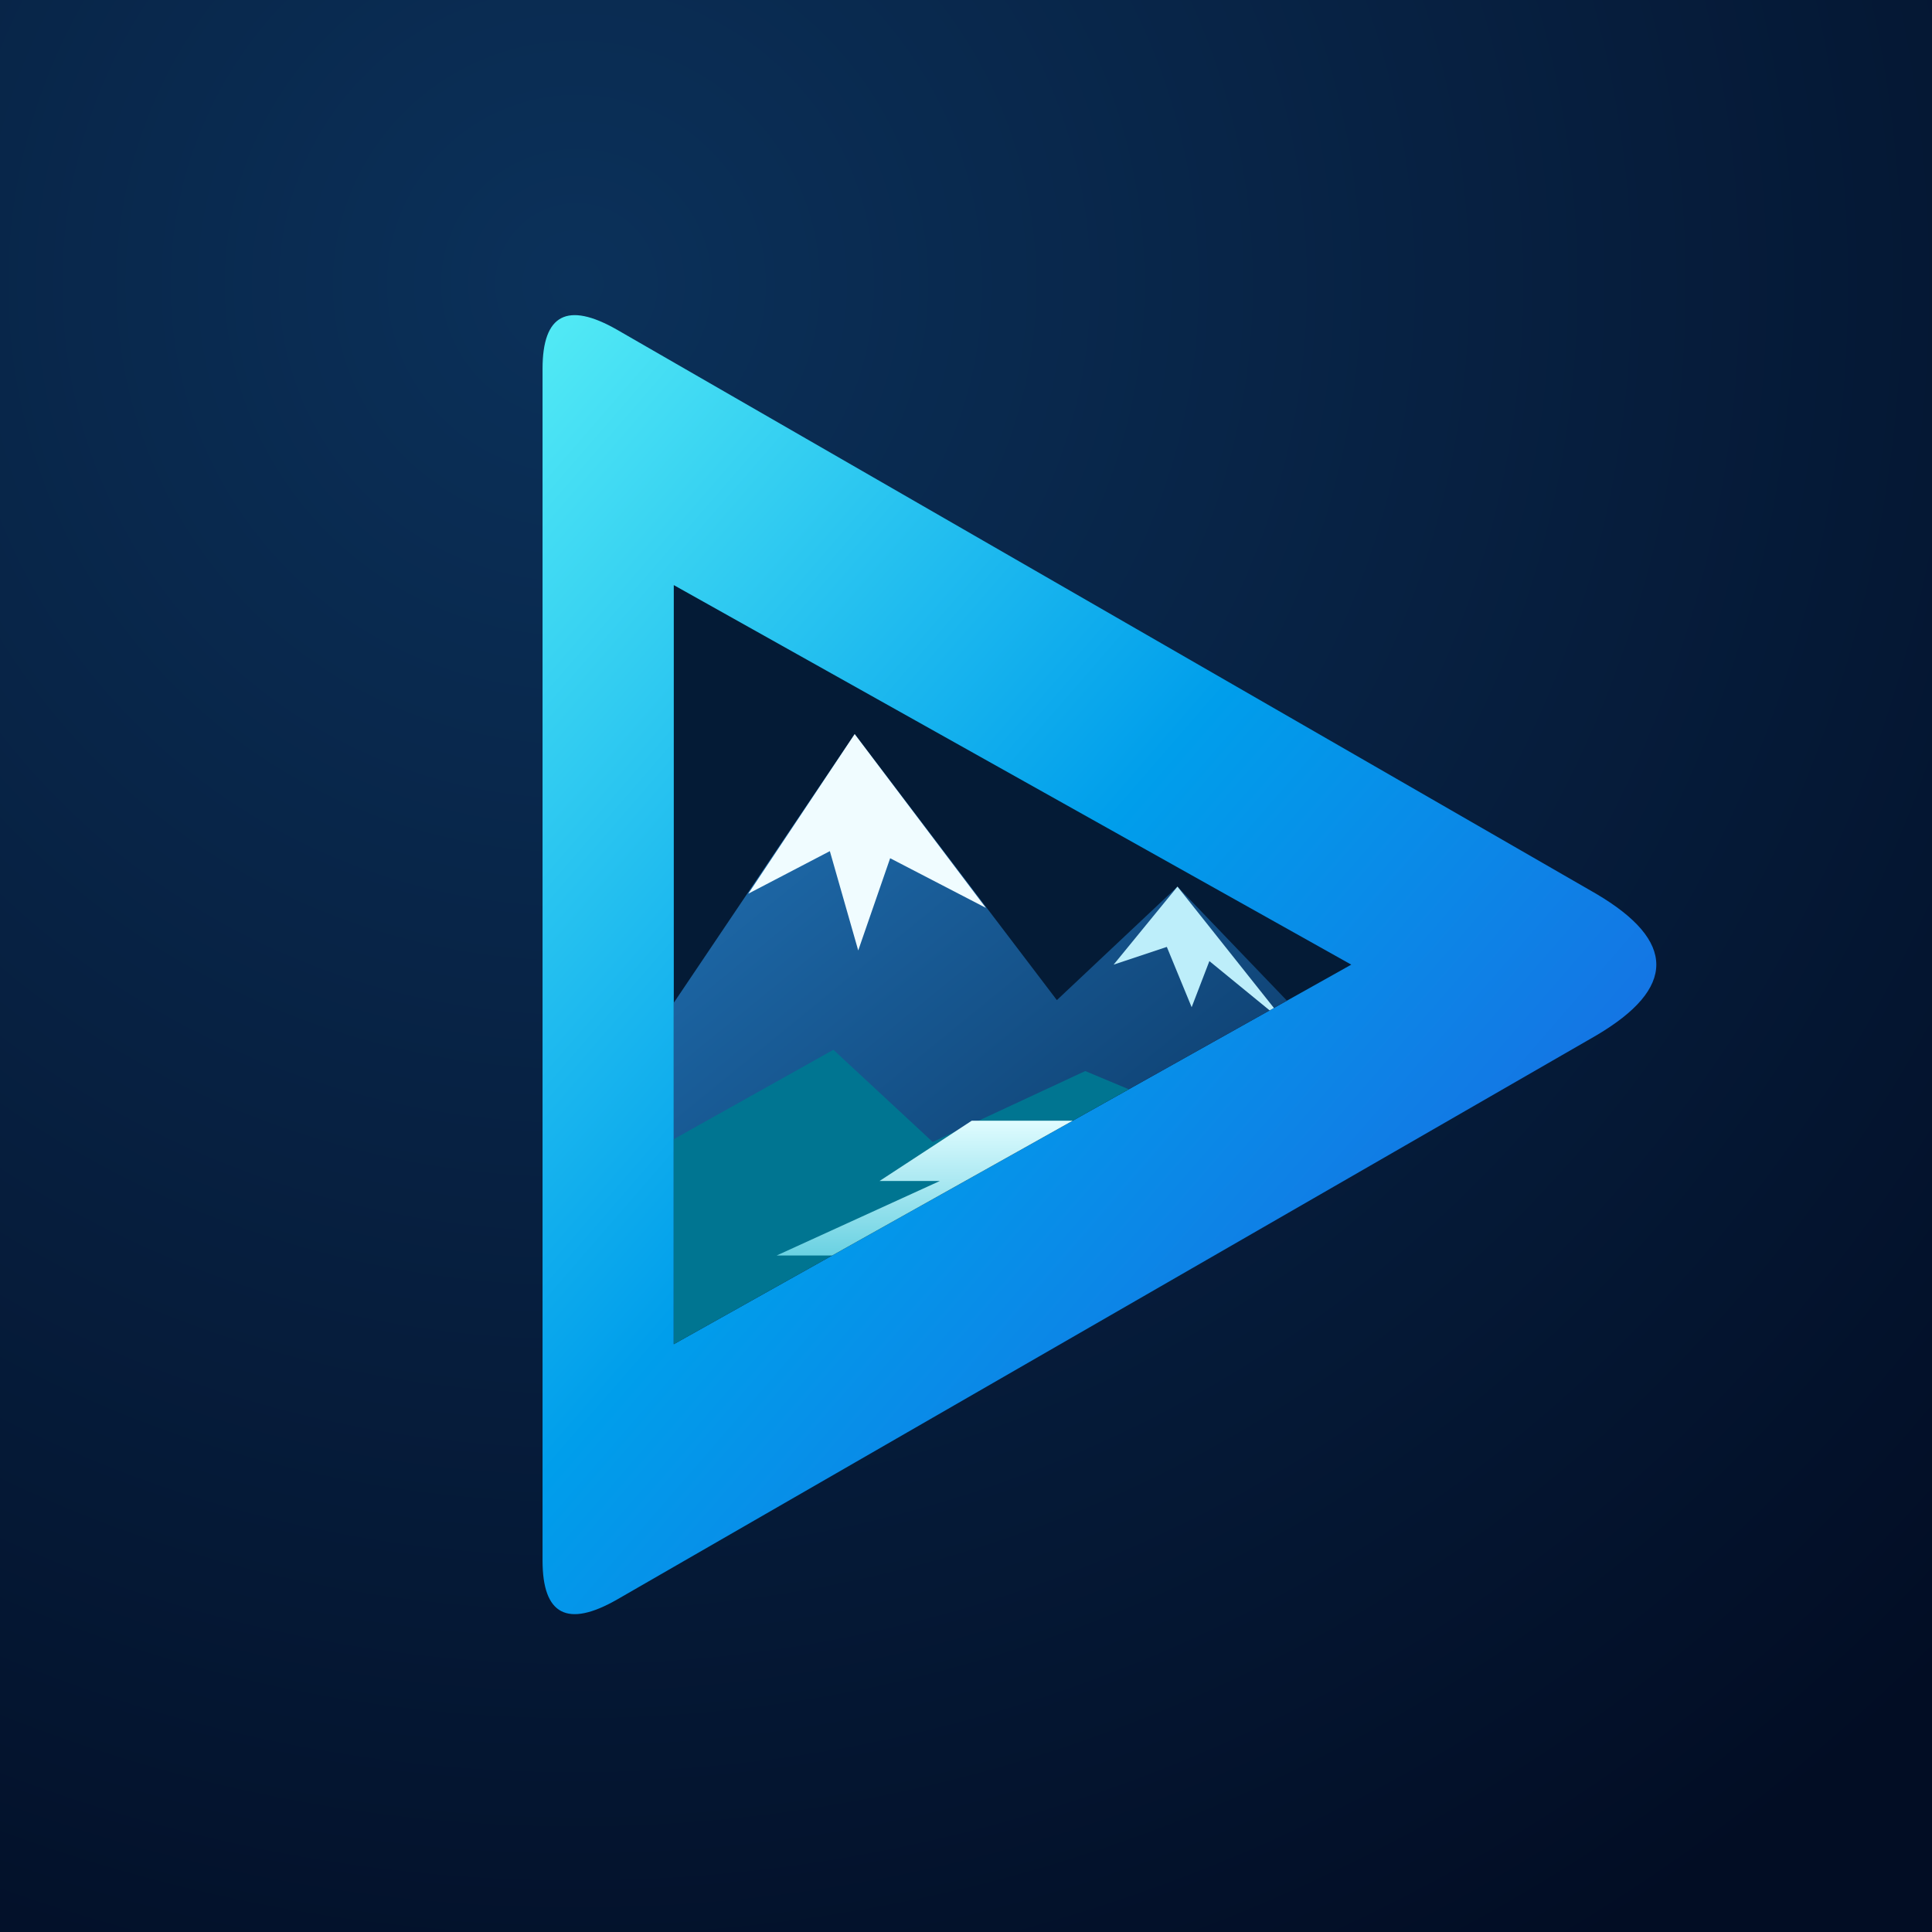
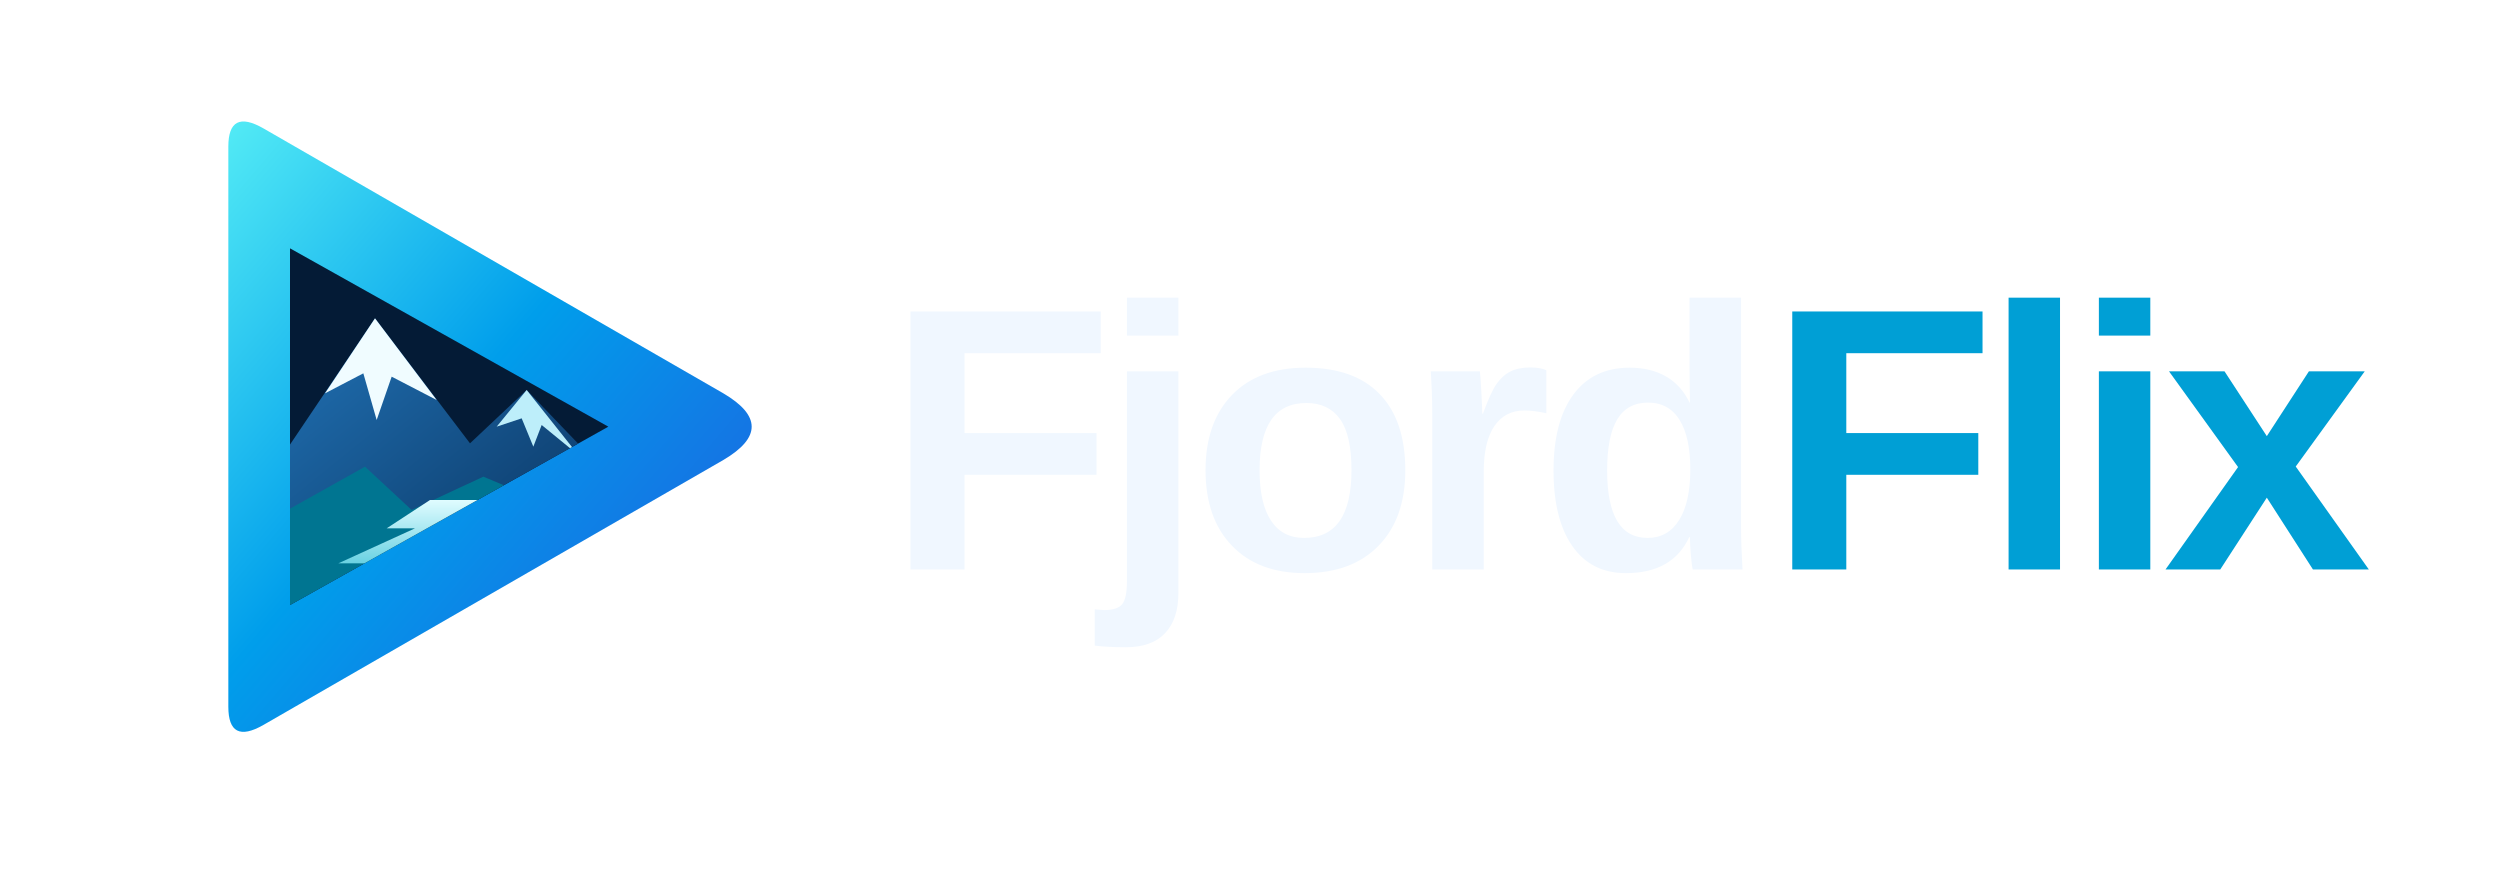
- <svg xmlns="http://www.w3.org/2000/svg" width="512" height="512" viewBox="0 0 512 512" role="img" aria-label="FjordFlix">
+ <svg xmlns="http://www.w3.org/2000/svg" width="720" height="256" viewBox="0 0 720 256" role="img" aria-label="FjordFlix">
  <defs>
    <linearGradient id="blue" x1="0" y1="0" x2="1" y2="1">
      <stop stop-color="#53ebf5" />
      <stop offset=".45" stop-color="#009eeb" />
      <stop offset="1" stop-color="#2455de" />
    </linearGradient>
    <linearGradient id="water" x2="0" y2="1">
      <stop stop-color="#e0fcff" />
      <stop offset="1" stop-color="#00abc8" />
    </linearGradient>
    <linearGradient id="mountain" x2="1" y2="1">
      <stop stop-color="#2275b9" />
      <stop offset="1" stop-color="#05274f" />
    </linearGradient>
    <radialGradient id="bg" cx=".3" cy=".15" r="1">
      <stop stop-color="#0b315a" />
      <stop offset="1" stop-color="#020d24" />
    </radialGradient>
    <clipPath id="window">
      <path d="M174 149 365 256 174 363Z" />
    </clipPath>
  </defs>
-   <rect width="512" height="512" fill="url(#bg)" />
-   <g transform="translate(15 15) scale(.94)">
+   <g transform="translate(0 0) scale(.48)">
    <path d="M137 88Q137 65 158 77L434 236Q468 256 434 276L158 435Q137 447 137 424Z" fill="url(#blue)" />
    <path d="M174 149 365 256 174 363Z" fill="#041b36" />
    <g clip-path="url(#window)">
      <path d="M157 292 225 191 282 266 316 234 388 309V378H157Z" fill="url(#mountain)" />
      <path d="m225 191-30 45 23-12 8 28 9-26 27 14Z" fill="#f0fcff" />
      <path d="m316 234-18 22 15-5 7 17 5-13 22 18Z" fill="#bdeefa" />
      <path d="M169 308 219 280 247 306 290 286 333 304 385 280V377H169Z" fill="#007591" />
      <path d="M258 300h42l-31 17h28l-48 21h27l-57 34h-53l60-34h-23l46-21h-17Z" fill="url(#water)" />
    </g>
  </g>
+   <text x="255" y="164" fill="#f0f7ff" font-family="Arial,sans-serif" font-weight="700" font-size="108" letter-spacing="-4">Fjord<tspan fill="#009fd5">Flix</tspan>
+   </text>
</svg>
